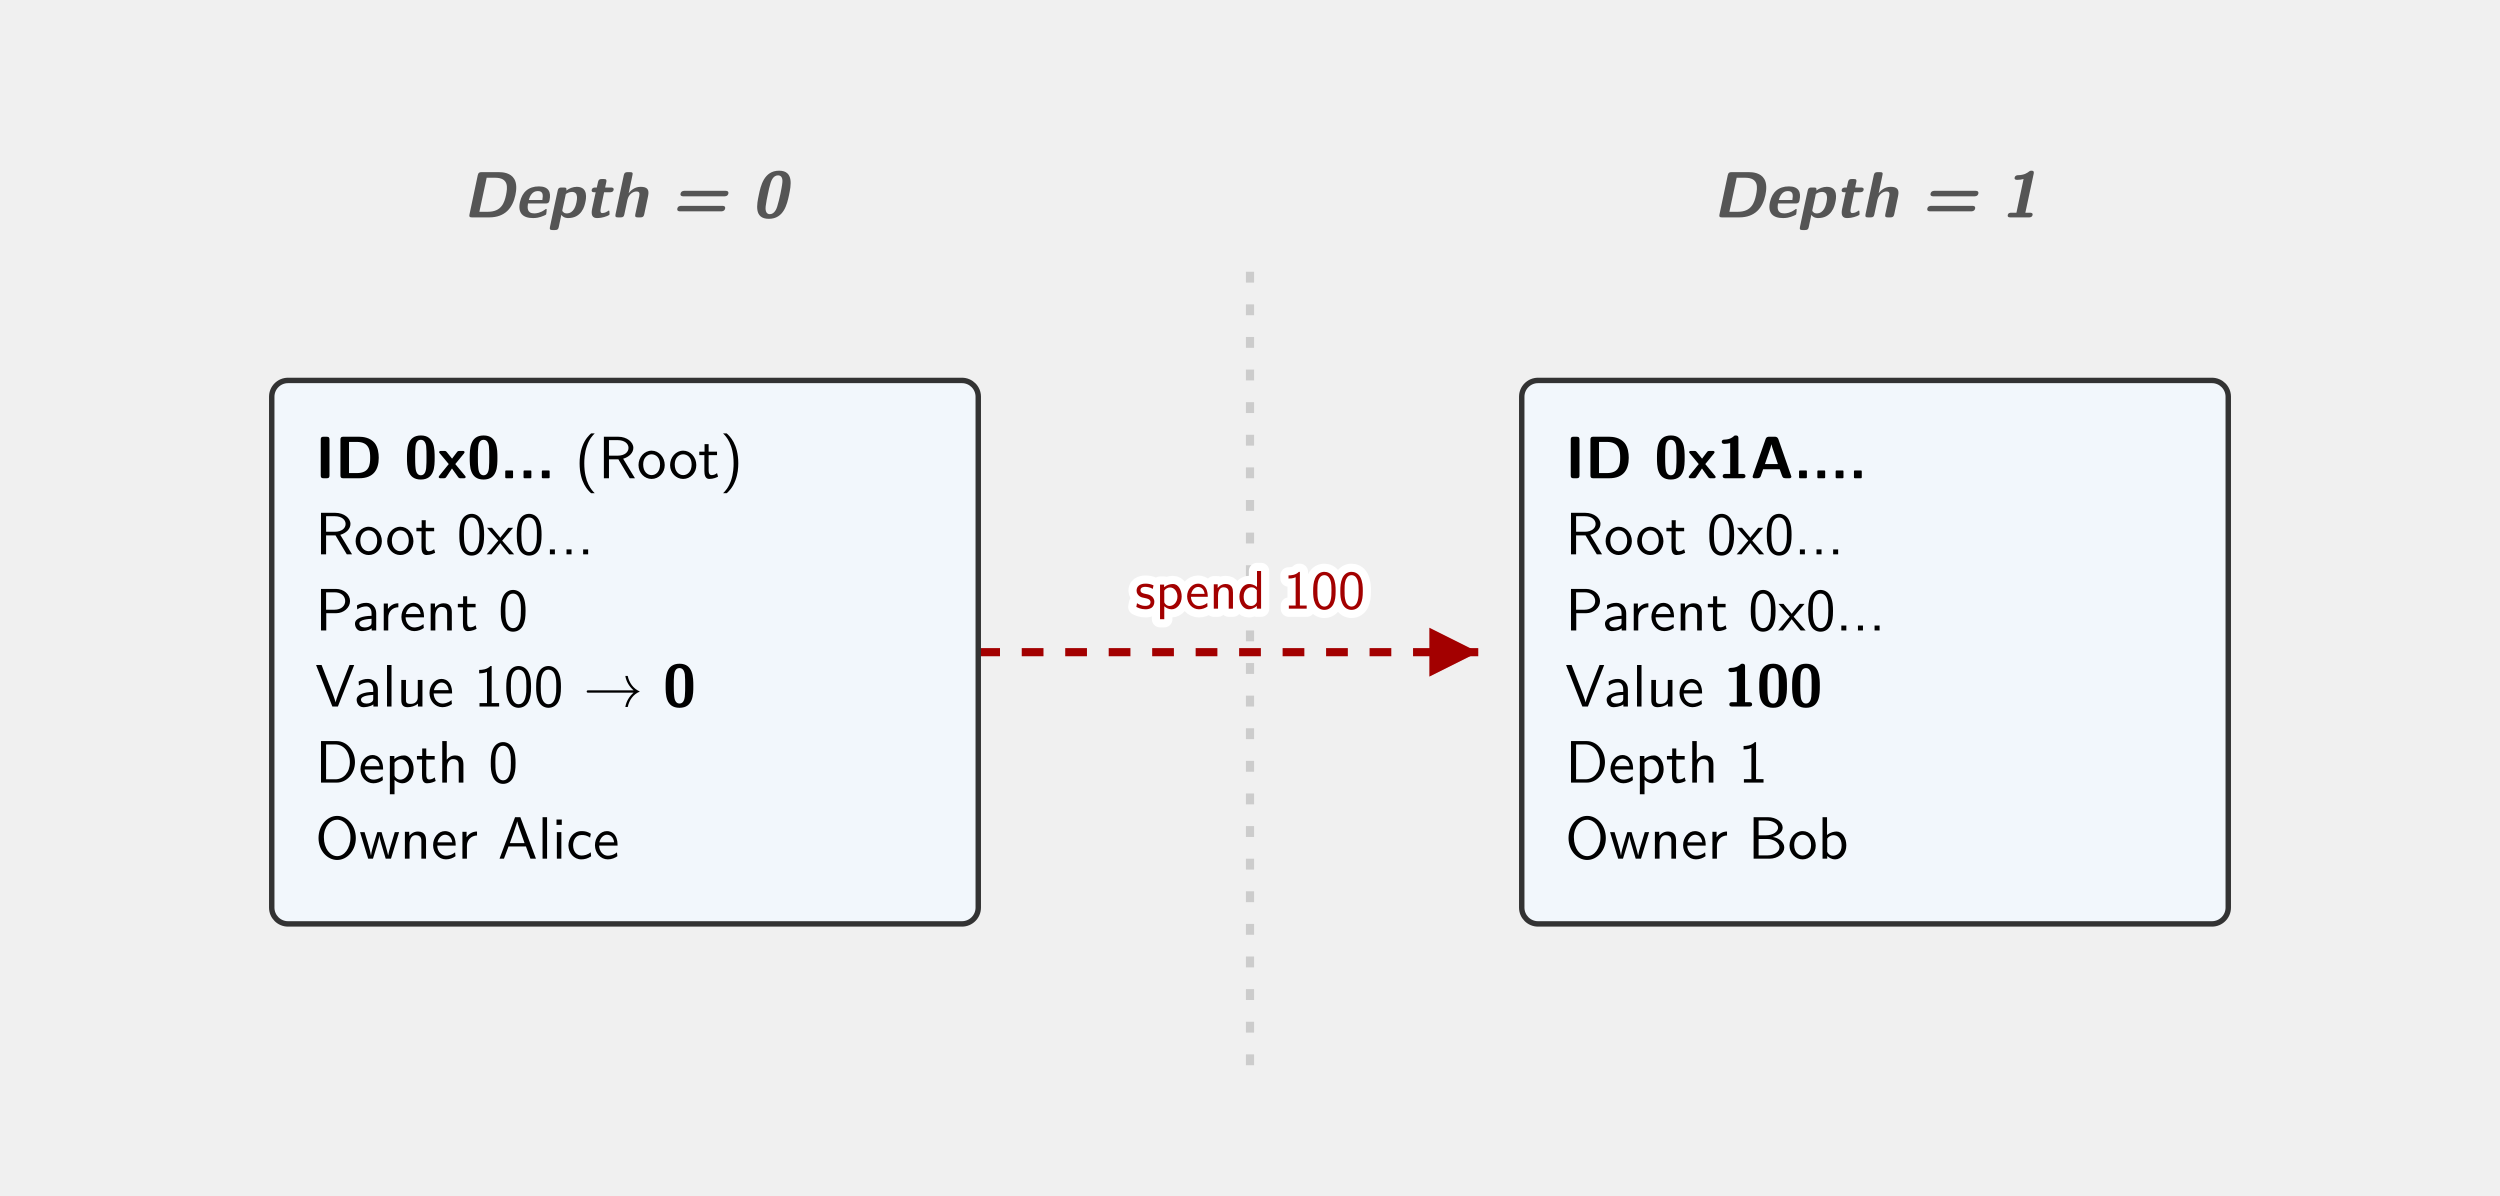
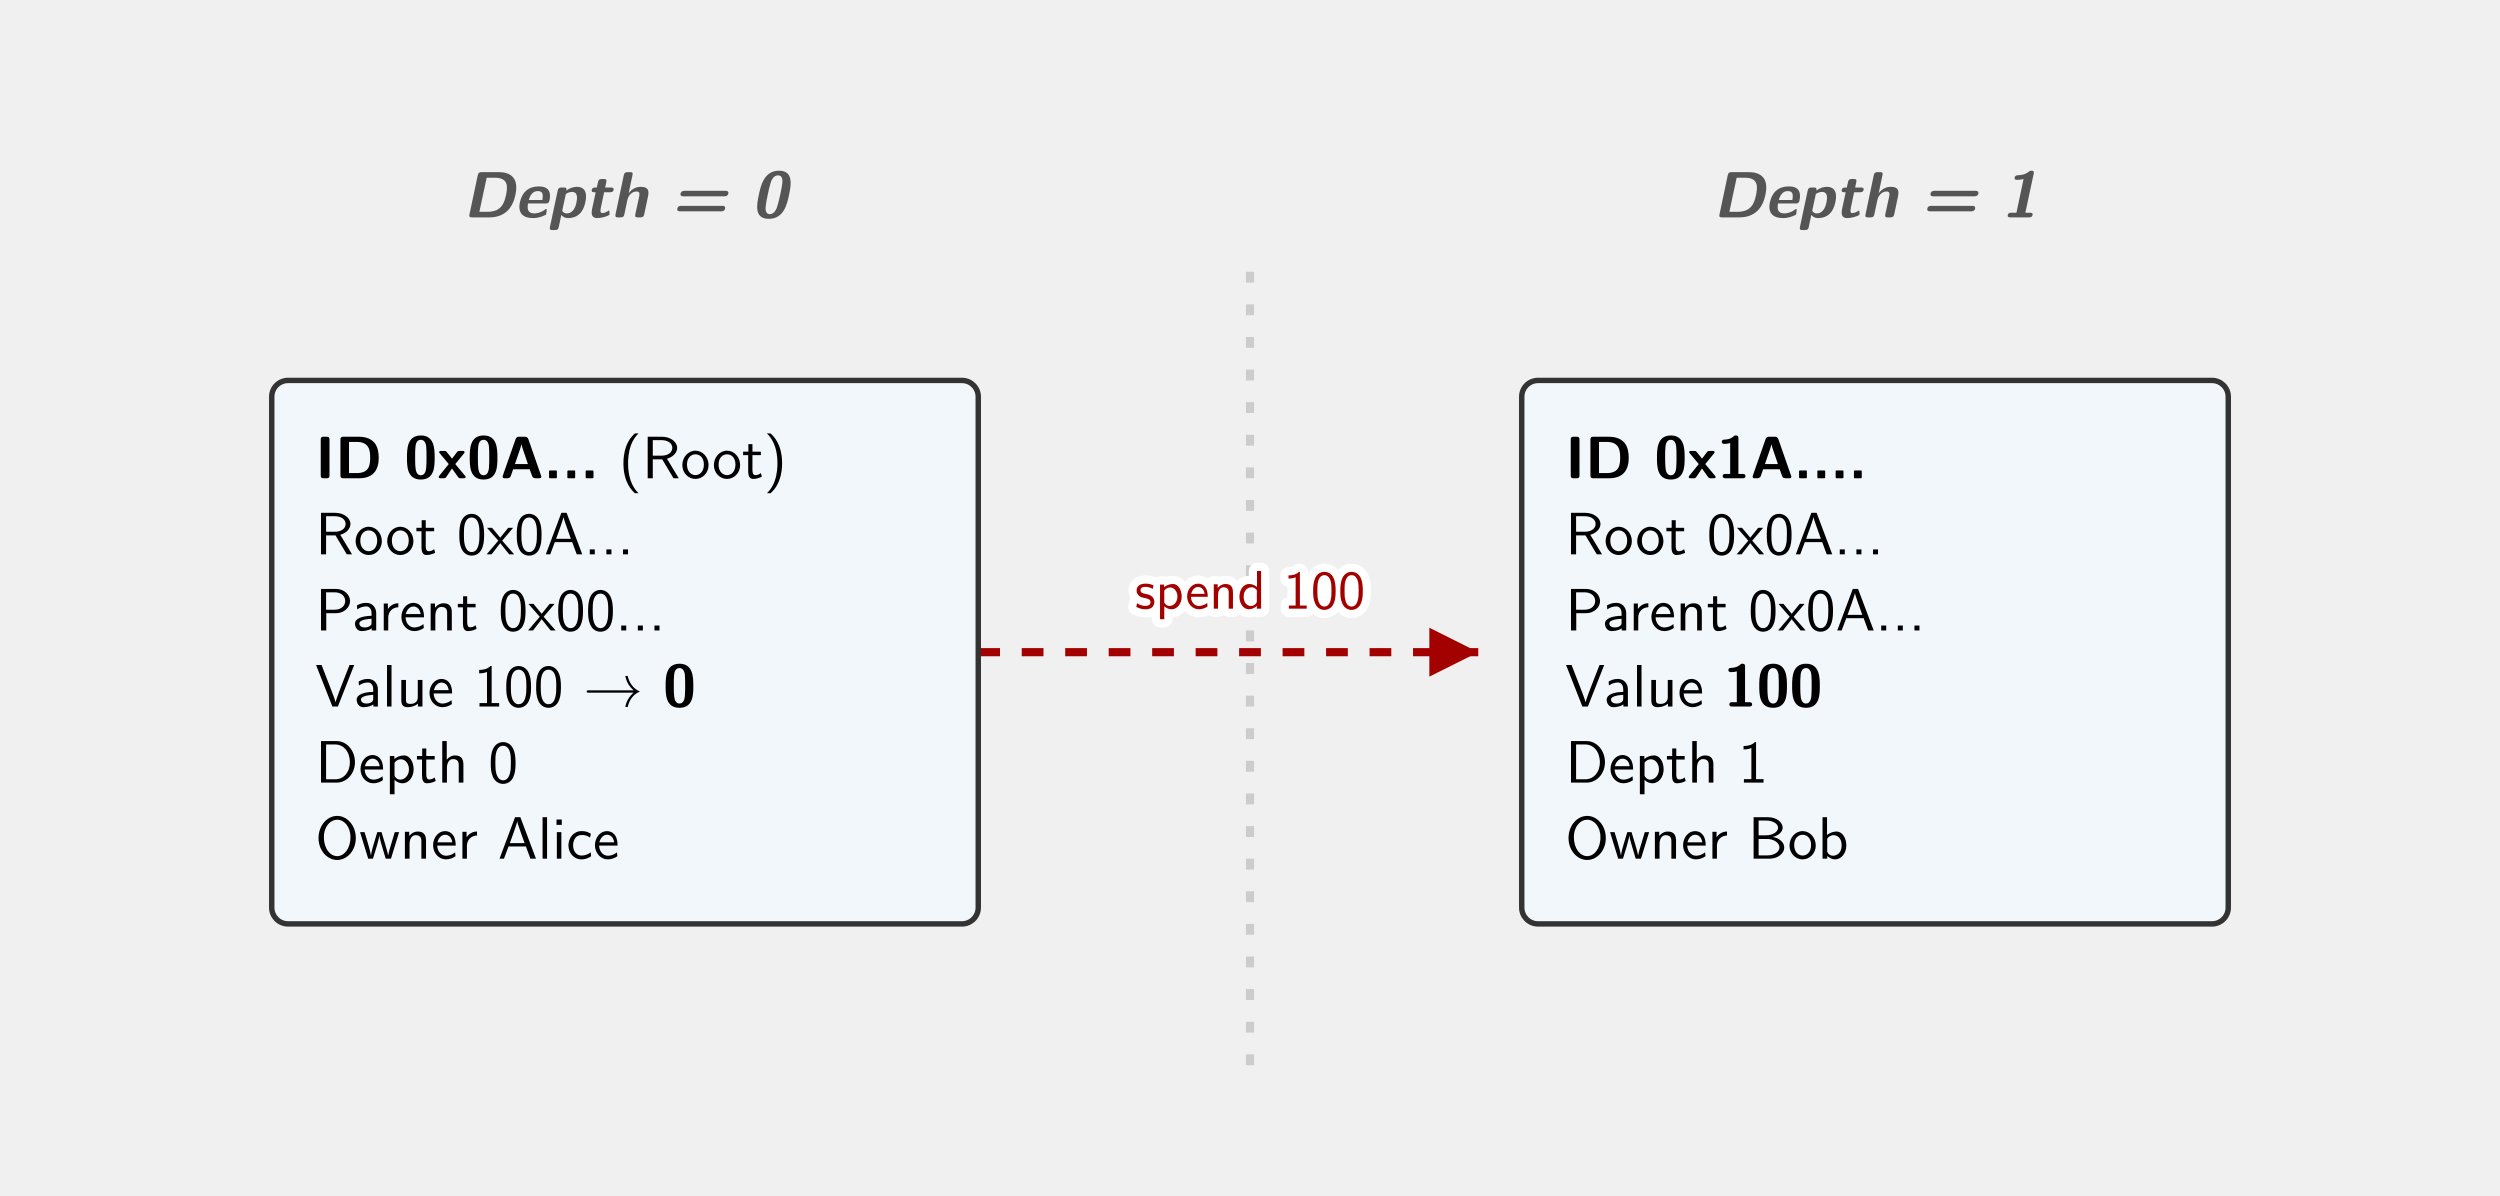
<svg xmlns="http://www.w3.org/2000/svg" viewBox="0 0 460 220" width="100%" height="100%" style="background-color: #ffffff;">
  <defs>
    <style>
      .node-rect { fill: #f2f7fc; stroke: #333333; stroke-width: 1px; rx: 3px; }
      .txt { font-family: "Latin Modern Sans", "Helvetica Neue", Helvetica, Arial, sans-serif; font-size: 11px; fill: #000000; }
      .txt-bold { font-weight: bold; }
      .edge { fill: none; stroke: #a30000; stroke-width: 1.5px; stroke-dasharray: 4,4; marker-end: url(#arrow); }
      .edge-lbl { font-family: "Latin Modern Sans", "Helvetica Neue", Helvetica, Arial, sans-serif; font-size: 10px; fill: #a30000; text-anchor: middle; paint-order: stroke; stroke: #ffffff; stroke-width: 3px; stroke-linecap: round; stroke-linejoin: round; }
      .grid { fill: none; stroke: #cccccc; stroke-width: 1.5px; stroke-dasharray: 2,4; }
      .grid-lbl { font-family: "Latin Modern Sans", "Helvetica Neue", Helvetica, Arial, sans-serif; font-size: 12px; font-weight: bold; fill: #555555; text-anchor: middle; font-style: italic; }
    </style>
    <marker id="arrow" viewBox="0 0 10 10" refX="10" refY="5" markerWidth="6" markerHeight="6" orient="auto-start-reverse">
      <path d="M 0 0 L 10 5 L 0 10 z" fill="#a30000" />
    </marker>
  </defs>
  <text x="115" y="40" class="grid-lbl">Depth = 0</text>
  <text x="345" y="40" class="grid-lbl">Depth = 1</text>
  <path d="M 230 50 L 230 200" class="grid" />
  <g class="edge">
    <path d="M 180 120 L 272 120" />
  </g>
  <text x="230" y="112" class="edge-lbl">spend 100</text>
  <g transform="translate(50, 70)">
    <rect class="node-rect" width="130" height="100" />
    <text class="txt" x="8" y="18">
-       <tspan class="txt-bold">ID 0x0...</tspan> (Root)</text>
-     <text class="txt" x="8" y="32">Root 0x0...</text>
-     <text class="txt" x="8" y="46">Parent 0</text>
+       <tspan class="txt-bold">ID 0x0A...</tspan> (Root)</text>
+     <text class="txt" x="8" y="32">Root 0x0A...</text>
+     <text class="txt" x="8" y="46">Parent 0x00...</text>
    <text class="txt" x="8" y="60">Value 100 → <tspan class="txt-bold">0</tspan>
    </text>
    <text class="txt" x="8" y="74">Depth 0</text>
    <text class="txt" x="8" y="88">Owner Alice</text>
  </g>
  <g transform="translate(280, 70)">
    <rect class="node-rect" width="130" height="100" />
    <text class="txt" x="8" y="18">
      <tspan class="txt-bold">ID 0x1A....</tspan>
    </text>
-     <text class="txt" x="8" y="32">Root 0x0...</text>
-     <text class="txt" x="8" y="46">Parent 0x0...</text>
+     <text class="txt" x="8" y="32">Root 0x0A...</text>
+     <text class="txt" x="8" y="46">Parent 0x0A...</text>
    <text class="txt" x="8" y="60">Value <tspan class="txt-bold">100</tspan>
    </text>
    <text class="txt" x="8" y="74">Depth 1</text>
    <text class="txt" x="8" y="88">Owner Bob</text>
  </g>
</svg>
